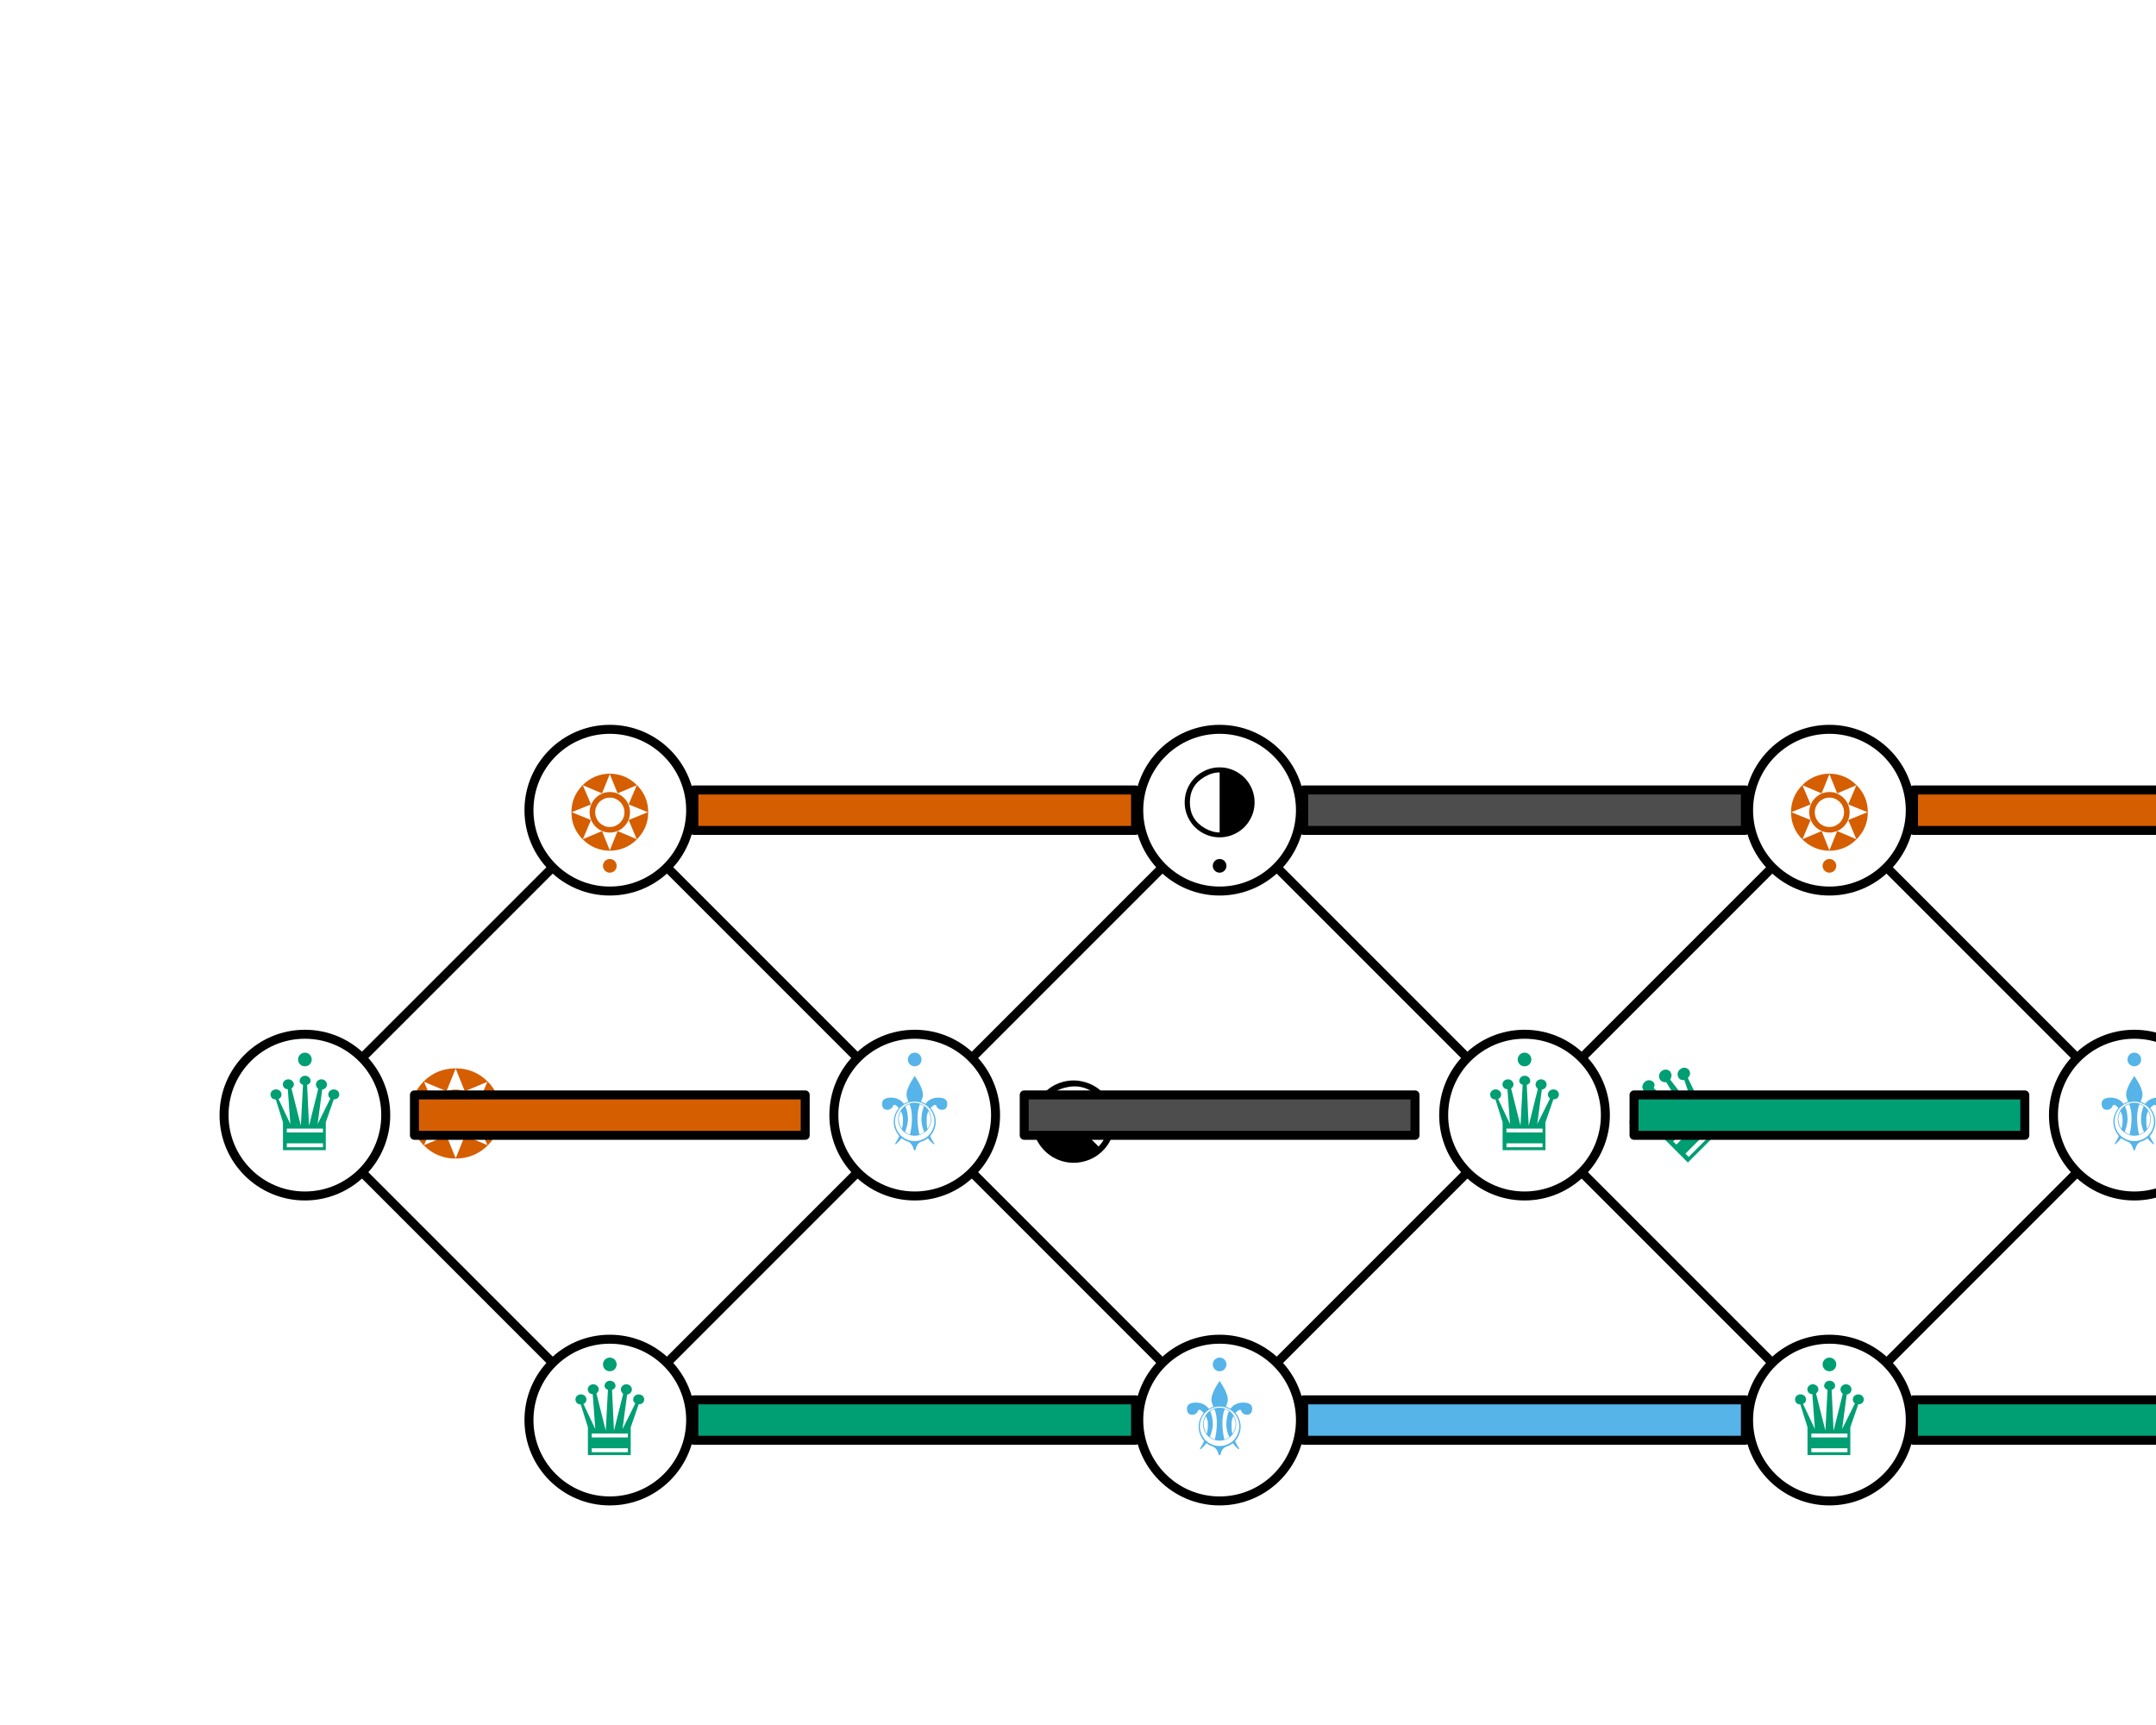
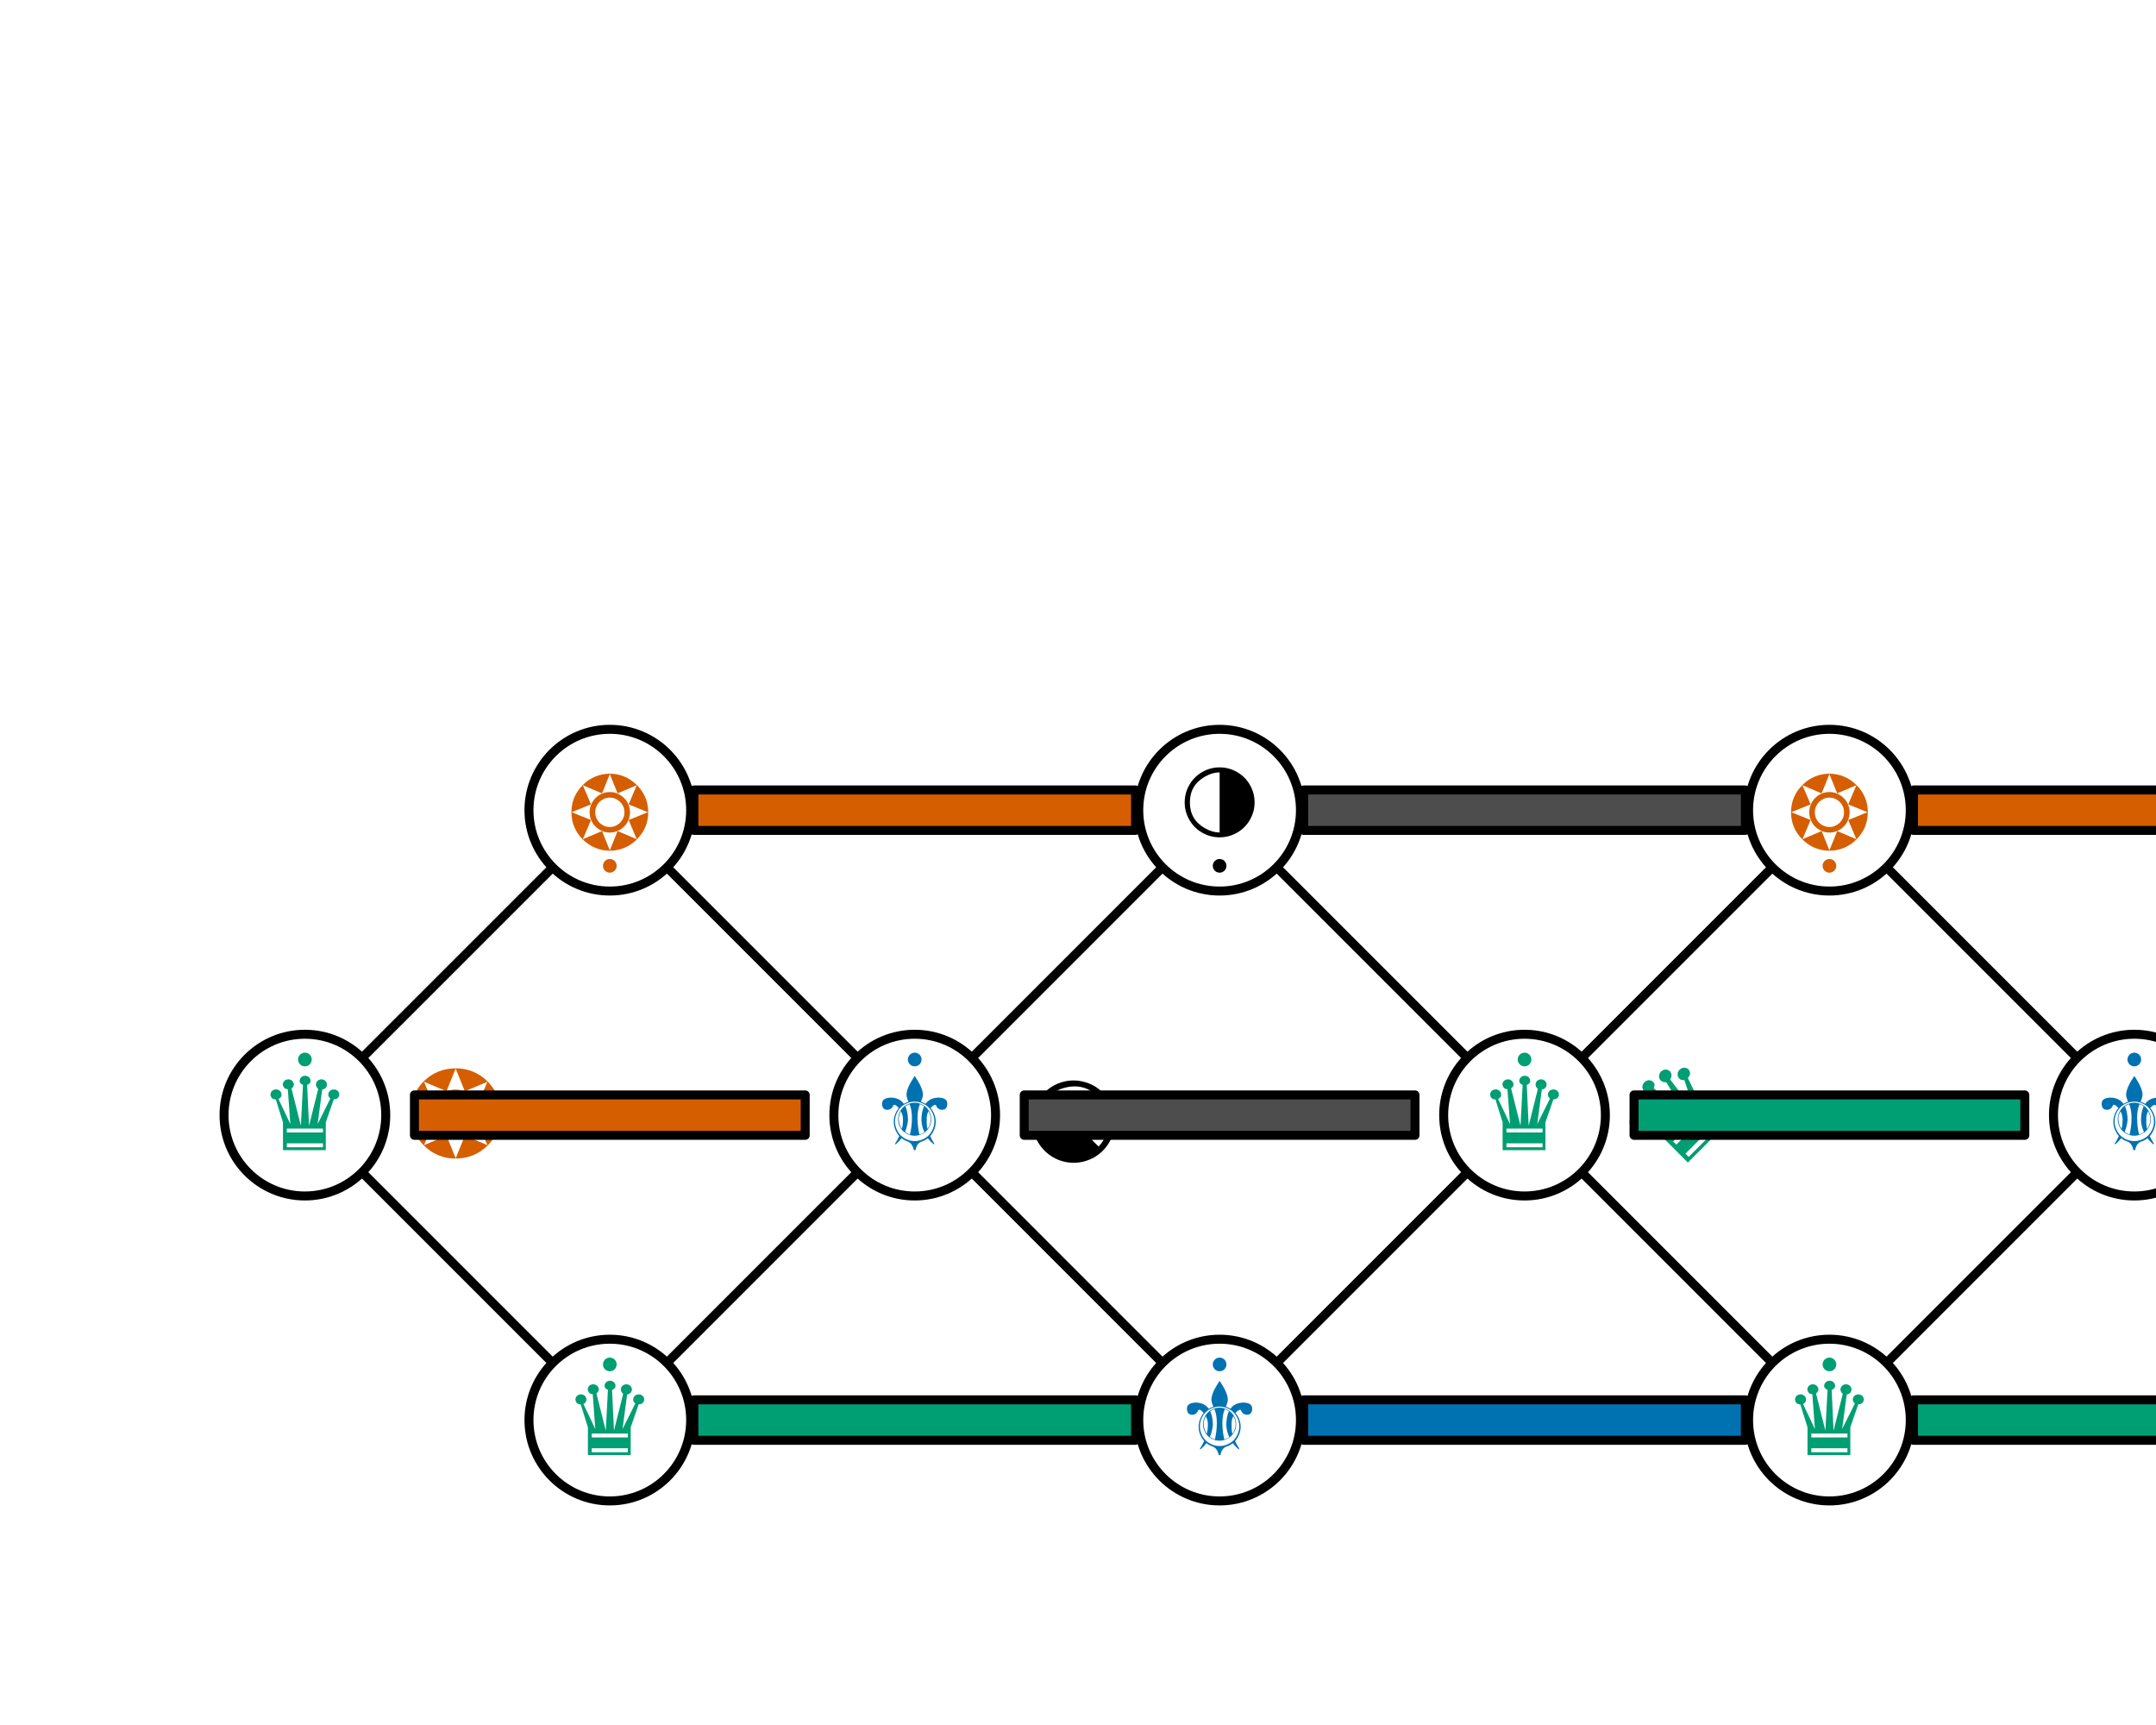
<svg xmlns="http://www.w3.org/2000/svg" class="svglite" data-engine-version="2.0" width="720.00pt" height="576.00pt" viewBox="0 0 720.00 576.00">
  <defs>
    <style type="text/css">
    .svglite line, .svglite polyline, .svglite polygon, .svglite path, .svglite rect, .svglite circle {
      fill: none;
      stroke: #000000;
      stroke-linecap: round;
      stroke-linejoin: round;
      stroke-miterlimit: 10.00;
    }
  </style>
  </defs>
  <rect width="100%" height="100%" style="stroke: none; fill: #FFFFFF;" />
  <defs>
    <clipPath id="cpMC4wMHw3MjAuMDB8MC4wMHw1NzYuMDA=">
      <rect x="0.00" y="0.00" width="720.00" height="576.00" />
    </clipPath>
  </defs>
  <g clip-path="url(#cpMC4wMHw3MjAuMDB8MC4wMHw1NzYuMDA=)">
    <polygon points="101.82,372.35 203.65,474.18 305.47,372.35 203.65,270.53 " style="stroke-width: 0.75; stroke: none; fill: #FFFFFF;" />
    <text transform="translate(162.47,382.09) rotate(-45)" text-anchor="middle" style="font-size: 40.00px; fill: #D55E00; font-family: sans;" textLength="30.00px" lengthAdjust="spacingAndGlyphs">❂</text>
    <polygon points="101.82,372.35 203.65,474.18 305.47,372.35 203.65,270.53 " style="stroke-width: 3.00; fill: none;" />
    <polygon points="305.47,372.35 407.29,474.18 509.12,372.35 407.29,270.53 " style="stroke-width: 0.75; stroke: none; fill: #FFFFFF;" />
    <text transform="translate(365.14,381.11) rotate(-45)" text-anchor="middle" style="font-size: 36.00px; font-family: sans;" textLength="27.00px" lengthAdjust="spacingAndGlyphs">◐</text>
    <polygon points="305.47,372.35 407.29,474.18 509.12,372.35 407.29,270.53 " style="stroke-width: 3.00; fill: none;" />
    <polygon points="509.12,372.35 610.94,474.18 712.76,372.35 610.94,270.53 " style="stroke-width: 0.75; stroke: none; fill: #FFFFFF;" />
    <text transform="translate(569.76,382.09) rotate(-45)" text-anchor="middle" style="font-size: 40.00px; fill: #009E73; font-family: sans;" textLength="30.00px" lengthAdjust="spacingAndGlyphs">♛</text>
    <polygon points="509.12,372.35 610.94,474.18 712.76,372.35 610.94,270.53 " style="stroke-width: 3.00; fill: none;" />
    <polygon points="712.76,372.35 814.59,474.18 916.41,372.35 814.59,270.53 " style="stroke-width: 0.75; stroke: none; fill: #FFFFFF;" />
-     <text transform="translate(773.41,382.09) rotate(-45)" text-anchor="middle" style="font-size: 40.00px; fill: #56B4E9; font-family: sans;" textLength="30.00px" lengthAdjust="spacingAndGlyphs">⚜</text>
+     <text transform="translate(773.41,382.09) rotate(-45)" text-anchor="middle" style="font-size: 40.00px; fill: #0072B2; font-family: sans;" textLength="30.00px" lengthAdjust="spacingAndGlyphs">⚜</text>
    <polygon points="712.76,372.35 814.59,474.18 916.41,372.35 814.59,270.53 " style="stroke-width: 3.00; fill: none;" />
    <polygon points="1018.23,270.53 916.41,372.35 1018.23,474.18 1120.06,372.35 " style="stroke-width: 0.75; stroke: none; fill: #FFFFFF;" />
    <text transform="translate(1000.72,389.87) rotate(-315)" text-anchor="middle" style="font-size: 72.00px; fill: #D55E00; font-family: sans;" textLength="54.00px" lengthAdjust="spacingAndGlyphs">❂</text>
    <text transform="translate(1008.50,331.17) rotate(-315)" text-anchor="middle" style="font-size: 40.00px; fill: #D55E00; font-family: sans;" textLength="30.00px" lengthAdjust="spacingAndGlyphs">❂</text>
    <polygon points="1018.23,270.53 916.41,372.35 1018.23,474.18 1120.06,372.35 " style="stroke-width: 3.00; fill: none;" />
    <polygon points="1221.88,270.53 1120.06,372.35 1221.88,474.18 1323.70,372.35 " style="stroke-width: 0.75; stroke: none; fill: #FFFFFF;" />
    <text transform="translate(1206.11,388.12) rotate(-315)" text-anchor="middle" style="font-size: 64.80px; font-family: sans;" textLength="48.60px" lengthAdjust="spacingAndGlyphs">◐</text>
    <text transform="translate(1213.12,330.20) rotate(-315)" text-anchor="middle" style="font-size: 36.00px; font-family: sans;" textLength="27.00px" lengthAdjust="spacingAndGlyphs">◐</text>
    <polygon points="1221.88,270.53 1120.06,372.35 1221.88,474.18 1323.70,372.35 " style="stroke-width: 3.00; fill: none;" />
    <polygon points="1425.53,270.53 1323.70,372.35 1425.53,474.18 1527.35,372.35 " style="stroke-width: 0.75; stroke: none; fill: #FFFFFF;" />
    <text transform="translate(1408.01,389.87) rotate(-315)" text-anchor="middle" style="font-size: 72.00px; fill: #009E73; font-family: sans;" textLength="54.00px" lengthAdjust="spacingAndGlyphs">♛</text>
    <text transform="translate(1415.79,331.17) rotate(-315)" text-anchor="middle" style="font-size: 40.00px; fill: #009E73; font-family: sans;" textLength="30.00px" lengthAdjust="spacingAndGlyphs">♛</text>
    <polygon points="1425.53,270.53 1323.70,372.35 1425.53,474.18 1527.35,372.35 " style="stroke-width: 3.00; fill: none;" />
    <polygon points="1629.17,270.53 1527.35,372.35 1629.17,474.18 1731.00,372.35 " style="stroke-width: 0.75; stroke: none; fill: #FFFFFF;" />
-     <text transform="translate(1611.66,389.87) rotate(-315)" text-anchor="middle" style="font-size: 72.00px; fill: #56B4E9; font-family: sans;" textLength="54.00px" lengthAdjust="spacingAndGlyphs">⚜</text>
-     <text transform="translate(1619.44,331.17) rotate(-315)" text-anchor="middle" style="font-size: 40.00px; fill: #56B4E9; font-family: sans;" textLength="30.00px" lengthAdjust="spacingAndGlyphs">⚜</text>
+     <text transform="translate(1611.66,389.87) rotate(-315)" text-anchor="middle" style="font-size: 72.00px; fill: #0072B2; font-family: sans;" textLength="54.00px" lengthAdjust="spacingAndGlyphs">⚜</text>
+     <text transform="translate(1619.44,331.17) rotate(-315)" text-anchor="middle" style="font-size: 40.00px; fill: #0072B2; font-family: sans;" textLength="30.00px" lengthAdjust="spacingAndGlyphs">⚜</text>
    <polygon points="1629.17,270.53 1527.35,372.35 1629.17,474.18 1731.00,372.35 " style="stroke-width: 3.00; fill: none;" />
    <polygon points="231.72,277.28 379.22,277.28 379.22,263.78 231.72,263.78 " style="stroke-width: 0.75; stroke: none; fill: #D55E00;" />
    <polygon points="231.72,277.28 379.22,277.28 379.22,263.78 231.72,263.78 " style="stroke-width: 3.00; fill: none;" />
    <polygon points="435.37,277.28 582.87,277.28 582.87,263.78 435.37,263.78 " style="stroke-width: 0.75; stroke: none; fill: #4D4D4D;" />
    <polygon points="435.37,277.28 582.87,277.28 582.87,263.78 435.37,263.78 " style="stroke-width: 3.00; fill: none;" />
    <polygon points="639.02,277.28 786.51,277.28 786.51,263.78 639.02,263.78 " style="stroke-width: 0.75; stroke: none; fill: #D55E00;" />
    <polygon points="639.02,277.28 786.51,277.28 786.51,263.78 639.02,263.78 " style="stroke-width: 3.00; fill: none;" />
    <polygon points="842.66,277.28 990.16,277.28 990.16,263.78 842.66,263.78 " style="stroke-width: 0.75; stroke: none; fill: #4D4D4D;" />
    <polygon points="842.66,277.28 990.16,277.28 990.16,263.78 842.66,263.78 " style="stroke-width: 3.00; fill: none;" />
    <polygon points="1046.31,277.28 1193.81,277.28 1193.81,263.78 1046.31,263.78 " style="stroke-width: 0.75; stroke: none; fill: #D55E00;" />
    <polygon points="1046.31,277.28 1193.81,277.28 1193.81,263.78 1046.31,263.78 " style="stroke-width: 3.00; fill: none;" />
    <polygon points="1249.96,277.28 1397.45,277.28 1397.45,263.78 1249.96,263.78 " style="stroke-width: 0.75; stroke: none; fill: #4D4D4D;" />
    <polygon points="1249.96,277.28 1397.45,277.28 1397.45,263.78 1249.96,263.78 " style="stroke-width: 3.00; fill: none;" />
    <polygon points="1453.60,277.28 1601.10,277.28 1601.10,263.78 1453.60,263.78 " style="stroke-width: 0.75; stroke: none; fill: #D55E00;" />
    <polygon points="1453.60,277.28 1601.10,277.28 1601.10,263.78 1453.60,263.78 " style="stroke-width: 3.00; fill: none;" />
    <polygon points="231.72,480.93 379.22,480.93 379.22,467.43 231.72,467.43 " style="stroke-width: 0.75; stroke: none; fill: #009E73;" />
    <polygon points="231.72,480.93 379.22,480.93 379.22,467.43 231.72,467.43 " style="stroke-width: 3.00; fill: none;" />
-     <polygon points="435.37,480.93 582.87,480.93 582.87,467.43 435.37,467.43 " style="stroke-width: 0.75; stroke: none; fill: #56B4E9;" />
+     <polygon points="435.37,480.93 582.87,480.93 582.87,467.43 435.37,467.43 " style="stroke-width: 0.75; stroke: none; fill: #0072B2;" />
    <polygon points="435.37,480.93 582.87,480.93 582.87,467.43 435.37,467.43 " style="stroke-width: 3.00; fill: none;" />
    <polygon points="639.02,480.93 786.51,480.93 786.51,467.43 639.02,467.43 " style="stroke-width: 0.75; stroke: none; fill: #009E73;" />
    <polygon points="639.02,480.93 786.51,480.93 786.51,467.43 639.02,467.43 " style="stroke-width: 3.00; fill: none;" />
-     <polygon points="842.66,480.93 990.16,480.93 990.16,467.43 842.66,467.43 " style="stroke-width: 0.75; stroke: none; fill: #56B4E9;" />
+     <polygon points="842.66,480.93 990.16,480.93 990.16,467.43 842.66,467.43 " style="stroke-width: 0.75; stroke: none; fill: #0072B2;" />
    <polygon points="842.66,480.93 990.16,480.93 990.16,467.43 842.66,467.43 " style="stroke-width: 3.00; fill: none;" />
    <polygon points="1046.31,480.93 1193.81,480.93 1193.81,467.43 1046.31,467.43 " style="stroke-width: 0.75; stroke: none; fill: #009E73;" />
    <polygon points="1046.31,480.93 1193.81,480.93 1193.81,467.43 1046.31,467.43 " style="stroke-width: 3.00; fill: none;" />
-     <polygon points="1249.96,480.93 1397.45,480.93 1397.45,467.43 1249.96,467.43 " style="stroke-width: 0.75; stroke: none; fill: #56B4E9;" />
+     <polygon points="1249.96,480.93 1397.45,480.93 1397.45,467.43 1249.96,467.43 " style="stroke-width: 0.75; stroke: none; fill: #0072B2;" />
    <polygon points="1249.96,480.93 1397.45,480.93 1397.45,467.43 1249.96,467.43 " style="stroke-width: 3.00; fill: none;" />
    <polygon points="1453.60,480.93 1601.10,480.93 1601.10,467.43 1453.60,467.43 " style="stroke-width: 0.75; stroke: none; fill: #009E73;" />
    <polygon points="1453.60,480.93 1601.10,480.93 1601.10,467.43 1453.60,467.43 " style="stroke-width: 3.00; fill: none;" />
    <polygon points="138.40,379.10 268.90,379.10 268.90,365.60 138.40,365.60 " style="stroke-width: 0.75; stroke: none; fill: #D55E00;" />
    <polygon points="138.40,379.10 268.90,379.10 268.90,365.60 138.40,365.60 " style="stroke-width: 3.00; fill: none;" />
    <polygon points="342.04,379.10 472.54,379.10 472.54,365.60 342.04,365.60 " style="stroke-width: 0.75; stroke: none; fill: #4D4D4D;" />
    <polygon points="342.04,379.10 472.54,379.10 472.54,365.60 342.04,365.60 " style="stroke-width: 3.00; fill: none;" />
    <polygon points="545.69,379.10 676.19,379.10 676.19,365.60 545.69,365.60 " style="stroke-width: 0.75; stroke: none; fill: #009E73;" />
    <polygon points="545.69,379.10 676.19,379.10 676.19,365.60 545.69,365.60 " style="stroke-width: 3.00; fill: none;" />
-     <polygon points="749.34,379.10 879.84,379.10 879.84,365.60 749.34,365.60 " style="stroke-width: 0.75; stroke: none; fill: #56B4E9;" />
+     <polygon points="749.34,379.10 879.84,379.10 879.84,365.60 749.34,365.60 " style="stroke-width: 0.75; stroke: none; fill: #0072B2;" />
    <polygon points="749.34,379.10 879.84,379.10 879.84,365.60 749.34,365.60 " style="stroke-width: 3.00; fill: none;" />
    <polygon points="952.98,379.10 1083.48,379.10 1083.48,365.60 952.98,365.60 " style="stroke-width: 0.75; stroke: none; fill: #D55E00;" />
    <polygon points="952.98,379.10 1083.48,379.10 1083.48,365.60 952.98,365.60 " style="stroke-width: 3.00; fill: none;" />
    <polygon points="1156.63,379.10 1287.13,379.10 1287.13,365.60 1156.63,365.60 " style="stroke-width: 0.75; stroke: none; fill: #4D4D4D;" />
    <polygon points="1156.63,379.10 1287.13,379.10 1287.13,365.60 1156.63,365.60 " style="stroke-width: 3.00; fill: none;" />
    <polygon points="1360.28,379.10 1490.78,379.10 1490.78,365.60 1360.28,365.60 " style="stroke-width: 0.75; stroke: none; fill: #009E73;" />
    <polygon points="1360.28,379.10 1490.78,379.10 1490.78,365.60 1360.28,365.60 " style="stroke-width: 3.00; fill: none;" />
-     <polygon points="1563.92,379.10 1694.42,379.10 1694.42,365.60 1563.92,365.60 " style="stroke-width: 0.75; stroke: none; fill: #56B4E9;" />
+     <polygon points="1563.92,379.10 1694.42,379.10 1694.42,365.60 1563.92,365.60 " style="stroke-width: 0.75; stroke: none; fill: #0072B2;" />
    <polygon points="1563.92,379.10 1694.42,379.10 1694.42,365.60 1563.92,365.60 " style="stroke-width: 3.00; fill: none;" />
    <circle cx="203.65" cy="270.53" r="27.00" style="stroke-width: 0.75; stroke: none; fill: #FFFFFF;" />
    <text transform="translate(203.65,258.83) rotate(-180)" text-anchor="middle" style="font-size: 34.00px; fill: #D55E00; font-family: sans;" textLength="25.50px" lengthAdjust="spacingAndGlyphs">❂</text>
    <text transform="translate(203.65,287.56) rotate(-180)" text-anchor="middle" style="font-size: 6.00px; fill: #D55E00; font-family: sans;" textLength="3.63px" lengthAdjust="spacingAndGlyphs">●</text>
    <circle cx="203.65" cy="270.53" r="27.00" style="stroke-width: 3.00;" />
    <circle cx="407.29" cy="270.53" r="27.00" style="stroke-width: 0.75; stroke: none; fill: #FFFFFF;" />
    <text transform="translate(407.29,260.00) rotate(-180)" text-anchor="middle" style="font-size: 30.60px; font-family: sans;" textLength="22.95px" lengthAdjust="spacingAndGlyphs">◐</text>
    <text transform="translate(407.29,287.56) rotate(-180)" text-anchor="middle" style="font-size: 6.00px; font-family: sans;" textLength="3.63px" lengthAdjust="spacingAndGlyphs">●</text>
    <circle cx="407.29" cy="270.53" r="27.00" style="stroke-width: 3.00;" />
    <circle cx="610.94" cy="270.53" r="27.00" style="stroke-width: 0.75; stroke: none; fill: #FFFFFF;" />
    <text transform="translate(610.94,258.83) rotate(-180)" text-anchor="middle" style="font-size: 34.00px; fill: #D55E00; font-family: sans;" textLength="25.50px" lengthAdjust="spacingAndGlyphs">❂</text>
    <text transform="translate(610.94,287.56) rotate(-180)" text-anchor="middle" style="font-size: 6.00px; fill: #D55E00; font-family: sans;" textLength="3.63px" lengthAdjust="spacingAndGlyphs">●</text>
    <circle cx="610.94" cy="270.53" r="27.00" style="stroke-width: 3.00;" />
    <circle cx="814.59" cy="270.53" r="27.00" style="stroke-width: 0.75; stroke: none; fill: #FFFFFF;" />
    <text transform="translate(814.59,260.00) rotate(-180)" text-anchor="middle" style="font-size: 30.60px; font-family: sans;" textLength="22.95px" lengthAdjust="spacingAndGlyphs">◐</text>
    <text transform="translate(814.59,287.56) rotate(-180)" text-anchor="middle" style="font-size: 6.00px; font-family: sans;" textLength="3.63px" lengthAdjust="spacingAndGlyphs">●</text>
    <circle cx="814.59" cy="270.53" r="27.00" style="stroke-width: 3.00;" />
    <circle cx="1018.23" cy="270.53" r="27.00" style="stroke-width: 0.75; stroke: none; fill: #FFFFFF;" />
    <text transform="translate(1018.23,258.83) rotate(-180)" text-anchor="middle" style="font-size: 34.00px; fill: #D55E00; font-family: sans;" textLength="25.50px" lengthAdjust="spacingAndGlyphs">❂</text>
    <text transform="translate(1018.23,287.56) rotate(-180)" text-anchor="middle" style="font-size: 6.00px; fill: #D55E00; font-family: sans;" textLength="3.63px" lengthAdjust="spacingAndGlyphs">●</text>
    <circle cx="1018.23" cy="270.53" r="27.00" style="stroke-width: 3.00;" />
    <circle cx="1221.88" cy="270.53" r="27.00" style="stroke-width: 0.75; stroke: none; fill: #FFFFFF;" />
    <text transform="translate(1221.88,260.00) rotate(-180)" text-anchor="middle" style="font-size: 30.60px; font-family: sans;" textLength="22.95px" lengthAdjust="spacingAndGlyphs">◐</text>
    <text transform="translate(1221.88,287.56) rotate(-180)" text-anchor="middle" style="font-size: 6.00px; font-family: sans;" textLength="3.63px" lengthAdjust="spacingAndGlyphs">●</text>
    <circle cx="1221.88" cy="270.53" r="27.00" style="stroke-width: 3.00;" />
    <circle cx="1425.53" cy="270.53" r="27.00" style="stroke-width: 0.75; stroke: none; fill: #FFFFFF;" />
    <text transform="translate(1425.53,258.83) rotate(-180)" text-anchor="middle" style="font-size: 34.00px; fill: #D55E00; font-family: sans;" textLength="25.50px" lengthAdjust="spacingAndGlyphs">❂</text>
    <text transform="translate(1425.53,287.56) rotate(-180)" text-anchor="middle" style="font-size: 6.00px; fill: #D55E00; font-family: sans;" textLength="3.63px" lengthAdjust="spacingAndGlyphs">●</text>
    <circle cx="1425.53" cy="270.53" r="27.00" style="stroke-width: 3.00;" />
    <circle cx="1629.17" cy="270.53" r="27.00" style="stroke-width: 0.75; stroke: none; fill: #FFFFFF;" />
    <text transform="translate(1629.17,260.00) rotate(-180)" text-anchor="middle" style="font-size: 30.60px; font-family: sans;" textLength="22.95px" lengthAdjust="spacingAndGlyphs">◐</text>
    <text transform="translate(1629.17,287.56) rotate(-180)" text-anchor="middle" style="font-size: 6.00px; font-family: sans;" textLength="3.63px" lengthAdjust="spacingAndGlyphs">●</text>
    <circle cx="1629.17" cy="270.53" r="27.00" style="stroke-width: 3.00;" />
    <circle cx="1731.00" cy="372.35" r="27.00" style="stroke-width: 0.75; stroke: none; fill: #FFFFFF;" />
    <text transform="translate(1731.00,360.65) rotate(-180)" text-anchor="middle" style="font-size: 34.00px; fill: #D55E00; font-family: sans;" textLength="25.50px" lengthAdjust="spacingAndGlyphs">❂</text>
    <text transform="translate(1731.00,389.38) rotate(-180)" text-anchor="middle" style="font-size: 6.00px; fill: #D55E00; font-family: sans;" textLength="3.63px" lengthAdjust="spacingAndGlyphs">●</text>
    <circle cx="1731.00" cy="372.35" r="27.00" style="stroke-width: 3.00;" />
    <circle cx="1527.35" cy="372.35" r="27.00" style="stroke-width: 0.75; stroke: none; fill: #FFFFFF;" />
    <text transform="translate(1527.35,361.82) rotate(-180)" text-anchor="middle" style="font-size: 30.60px; font-family: sans;" textLength="22.95px" lengthAdjust="spacingAndGlyphs">◐</text>
    <text transform="translate(1527.35,389.38) rotate(-180)" text-anchor="middle" style="font-size: 6.00px; font-family: sans;" textLength="3.63px" lengthAdjust="spacingAndGlyphs">●</text>
    <circle cx="1527.35" cy="372.35" r="27.00" style="stroke-width: 3.00;" />
    <circle cx="1323.70" cy="372.35" r="27.00" style="stroke-width: 0.75; stroke: none; fill: #FFFFFF;" />
    <text transform="translate(1323.70,360.65) rotate(-180)" text-anchor="middle" style="font-size: 34.00px; fill: #D55E00; font-family: sans;" textLength="25.50px" lengthAdjust="spacingAndGlyphs">❂</text>
    <text transform="translate(1323.70,389.38) rotate(-180)" text-anchor="middle" style="font-size: 6.00px; fill: #D55E00; font-family: sans;" textLength="3.63px" lengthAdjust="spacingAndGlyphs">●</text>
    <circle cx="1323.70" cy="372.35" r="27.00" style="stroke-width: 3.00;" />
    <circle cx="1120.06" cy="372.35" r="27.00" style="stroke-width: 0.75; stroke: none; fill: #FFFFFF;" />
    <text transform="translate(1120.06,361.82) rotate(-180)" text-anchor="middle" style="font-size: 30.60px; font-family: sans;" textLength="22.95px" lengthAdjust="spacingAndGlyphs">◐</text>
    <text transform="translate(1120.06,389.38) rotate(-180)" text-anchor="middle" style="font-size: 6.00px; font-family: sans;" textLength="3.63px" lengthAdjust="spacingAndGlyphs">●</text>
    <circle cx="1120.06" cy="372.35" r="27.00" style="stroke-width: 3.00;" />
    <circle cx="101.82" cy="372.35" r="27.00" style="stroke-width: 0.75; stroke: none; fill: #FFFFFF;" />
    <text x="101.82" y="384.05" text-anchor="middle" style="font-size: 34.00px; fill: #009E73; font-family: sans;" textLength="25.50px" lengthAdjust="spacingAndGlyphs">♛</text>
    <text x="101.82" y="355.33" text-anchor="middle" style="font-size: 6.00px; fill: #009E73; font-family: sans;" textLength="3.63px" lengthAdjust="spacingAndGlyphs">●</text>
    <circle cx="101.82" cy="372.35" r="27.00" style="stroke-width: 3.00;" />
    <circle cx="305.47" cy="372.35" r="27.00" style="stroke-width: 0.75; stroke: none; fill: #FFFFFF;" />
-     <text x="305.47" y="384.05" text-anchor="middle" style="font-size: 34.00px; fill: #56B4E9; font-family: sans;" textLength="25.50px" lengthAdjust="spacingAndGlyphs">⚜</text>
-     <text x="305.47" y="355.33" text-anchor="middle" style="font-size: 6.00px; fill: #56B4E9; font-family: sans;" textLength="3.63px" lengthAdjust="spacingAndGlyphs">●</text>
+     <text x="305.47" y="384.05" text-anchor="middle" style="font-size: 34.00px; fill: #0072B2; font-family: sans;" textLength="25.50px" lengthAdjust="spacingAndGlyphs">⚜</text>
+     <text x="305.47" y="355.33" text-anchor="middle" style="font-size: 6.00px; fill: #0072B2; font-family: sans;" textLength="3.63px" lengthAdjust="spacingAndGlyphs">●</text>
    <circle cx="305.47" cy="372.35" r="27.00" style="stroke-width: 3.00;" />
    <circle cx="509.12" cy="372.35" r="27.00" style="stroke-width: 0.75; stroke: none; fill: #FFFFFF;" />
    <text x="509.12" y="384.05" text-anchor="middle" style="font-size: 34.00px; fill: #009E73; font-family: sans;" textLength="25.50px" lengthAdjust="spacingAndGlyphs">♛</text>
    <text x="509.12" y="355.33" text-anchor="middle" style="font-size: 6.00px; fill: #009E73; font-family: sans;" textLength="3.63px" lengthAdjust="spacingAndGlyphs">●</text>
    <circle cx="509.12" cy="372.35" r="27.00" style="stroke-width: 3.00;" />
    <circle cx="712.76" cy="372.35" r="27.00" style="stroke-width: 0.75; stroke: none; fill: #FFFFFF;" />
-     <text x="712.76" y="384.05" text-anchor="middle" style="font-size: 34.00px; fill: #56B4E9; font-family: sans;" textLength="25.50px" lengthAdjust="spacingAndGlyphs">⚜</text>
-     <text x="712.76" y="355.33" text-anchor="middle" style="font-size: 6.00px; fill: #56B4E9; font-family: sans;" textLength="3.63px" lengthAdjust="spacingAndGlyphs">●</text>
+     <text x="712.76" y="384.05" text-anchor="middle" style="font-size: 34.00px; fill: #0072B2; font-family: sans;" textLength="25.50px" lengthAdjust="spacingAndGlyphs">⚜</text>
+     <text x="712.76" y="355.33" text-anchor="middle" style="font-size: 6.00px; fill: #0072B2; font-family: sans;" textLength="3.63px" lengthAdjust="spacingAndGlyphs">●</text>
    <circle cx="712.76" cy="372.35" r="27.00" style="stroke-width: 3.00;" />
    <circle cx="203.65" cy="474.18" r="27.00" style="stroke-width: 0.75; stroke: none; fill: #FFFFFF;" />
    <text x="203.65" y="485.88" text-anchor="middle" style="font-size: 34.00px; fill: #009E73; font-family: sans;" textLength="25.50px" lengthAdjust="spacingAndGlyphs">♛</text>
    <text x="203.65" y="457.15" text-anchor="middle" style="font-size: 6.00px; fill: #009E73; font-family: sans;" textLength="3.63px" lengthAdjust="spacingAndGlyphs">●</text>
    <circle cx="203.65" cy="474.18" r="27.00" style="stroke-width: 3.00;" />
    <circle cx="407.29" cy="474.18" r="27.00" style="stroke-width: 0.75; stroke: none; fill: #FFFFFF;" />
-     <text x="407.29" y="485.88" text-anchor="middle" style="font-size: 34.00px; fill: #56B4E9; font-family: sans;" textLength="25.50px" lengthAdjust="spacingAndGlyphs">⚜</text>
-     <text x="407.29" y="457.15" text-anchor="middle" style="font-size: 6.00px; fill: #56B4E9; font-family: sans;" textLength="3.63px" lengthAdjust="spacingAndGlyphs">●</text>
+     <text x="407.29" y="485.88" text-anchor="middle" style="font-size: 34.00px; fill: #0072B2; font-family: sans;" textLength="25.50px" lengthAdjust="spacingAndGlyphs">⚜</text>
+     <text x="407.29" y="457.15" text-anchor="middle" style="font-size: 6.00px; fill: #0072B2; font-family: sans;" textLength="3.63px" lengthAdjust="spacingAndGlyphs">●</text>
    <circle cx="407.29" cy="474.18" r="27.00" style="stroke-width: 3.00;" />
    <circle cx="610.94" cy="474.18" r="27.00" style="stroke-width: 0.75; stroke: none; fill: #FFFFFF;" />
    <text x="610.94" y="485.88" text-anchor="middle" style="font-size: 34.00px; fill: #009E73; font-family: sans;" textLength="25.50px" lengthAdjust="spacingAndGlyphs">♛</text>
    <text x="610.94" y="457.15" text-anchor="middle" style="font-size: 6.00px; fill: #009E73; font-family: sans;" textLength="3.63px" lengthAdjust="spacingAndGlyphs">●</text>
    <circle cx="610.94" cy="474.18" r="27.00" style="stroke-width: 3.00;" />
    <circle cx="814.59" cy="474.18" r="27.00" style="stroke-width: 0.75; stroke: none; fill: #FFFFFF;" />
-     <text x="814.59" y="485.88" text-anchor="middle" style="font-size: 34.00px; fill: #56B4E9; font-family: sans;" textLength="25.50px" lengthAdjust="spacingAndGlyphs">⚜</text>
-     <text x="814.59" y="457.15" text-anchor="middle" style="font-size: 6.00px; fill: #56B4E9; font-family: sans;" textLength="3.63px" lengthAdjust="spacingAndGlyphs">●</text>
+     <text x="814.59" y="485.88" text-anchor="middle" style="font-size: 34.00px; fill: #0072B2; font-family: sans;" textLength="25.50px" lengthAdjust="spacingAndGlyphs">⚜</text>
+     <text x="814.59" y="457.15" text-anchor="middle" style="font-size: 6.00px; fill: #0072B2; font-family: sans;" textLength="3.63px" lengthAdjust="spacingAndGlyphs">●</text>
    <circle cx="814.59" cy="474.18" r="27.00" style="stroke-width: 3.00;" />
    <circle cx="1018.23" cy="474.18" r="27.00" style="stroke-width: 0.75; stroke: none; fill: #FFFFFF;" />
    <text x="1018.23" y="485.88" text-anchor="middle" style="font-size: 34.00px; fill: #009E73; font-family: sans;" textLength="25.50px" lengthAdjust="spacingAndGlyphs">♛</text>
    <text x="1018.23" y="457.15" text-anchor="middle" style="font-size: 6.00px; fill: #009E73; font-family: sans;" textLength="3.63px" lengthAdjust="spacingAndGlyphs">●</text>
    <circle cx="1018.23" cy="474.18" r="27.00" style="stroke-width: 3.00;" />
    <circle cx="1221.88" cy="474.18" r="27.00" style="stroke-width: 0.75; stroke: none; fill: #FFFFFF;" />
-     <text x="1221.88" y="485.88" text-anchor="middle" style="font-size: 34.00px; fill: #56B4E9; font-family: sans;" textLength="25.50px" lengthAdjust="spacingAndGlyphs">⚜</text>
-     <text x="1221.88" y="457.15" text-anchor="middle" style="font-size: 6.00px; fill: #56B4E9; font-family: sans;" textLength="3.63px" lengthAdjust="spacingAndGlyphs">●</text>
+     <text x="1221.88" y="485.88" text-anchor="middle" style="font-size: 34.00px; fill: #0072B2; font-family: sans;" textLength="25.50px" lengthAdjust="spacingAndGlyphs">⚜</text>
+     <text x="1221.88" y="457.15" text-anchor="middle" style="font-size: 6.00px; fill: #0072B2; font-family: sans;" textLength="3.63px" lengthAdjust="spacingAndGlyphs">●</text>
    <circle cx="1221.88" cy="474.18" r="27.00" style="stroke-width: 3.00;" />
    <circle cx="1425.53" cy="474.18" r="27.00" style="stroke-width: 0.75; stroke: none; fill: #FFFFFF;" />
    <text x="1425.53" y="485.88" text-anchor="middle" style="font-size: 34.00px; fill: #009E73; font-family: sans;" textLength="25.50px" lengthAdjust="spacingAndGlyphs">♛</text>
    <text x="1425.53" y="457.15" text-anchor="middle" style="font-size: 6.00px; fill: #009E73; font-family: sans;" textLength="3.63px" lengthAdjust="spacingAndGlyphs">●</text>
    <circle cx="1425.53" cy="474.18" r="27.00" style="stroke-width: 3.00;" />
    <circle cx="1629.17" cy="474.18" r="27.00" style="stroke-width: 0.75; stroke: none; fill: #FFFFFF;" />
-     <text x="1629.17" y="485.88" text-anchor="middle" style="font-size: 34.00px; fill: #56B4E9; font-family: sans;" textLength="25.50px" lengthAdjust="spacingAndGlyphs">⚜</text>
-     <text x="1629.17" y="457.15" text-anchor="middle" style="font-size: 6.00px; fill: #56B4E9; font-family: sans;" textLength="3.63px" lengthAdjust="spacingAndGlyphs">●</text>
+     <text x="1629.17" y="485.88" text-anchor="middle" style="font-size: 34.00px; fill: #0072B2; font-family: sans;" textLength="25.50px" lengthAdjust="spacingAndGlyphs">⚜</text>
+     <text x="1629.17" y="457.15" text-anchor="middle" style="font-size: 6.00px; fill: #0072B2; font-family: sans;" textLength="3.63px" lengthAdjust="spacingAndGlyphs">●</text>
    <circle cx="1629.17" cy="474.18" r="27.00" style="stroke-width: 3.00;" />
  </g>
</svg>
